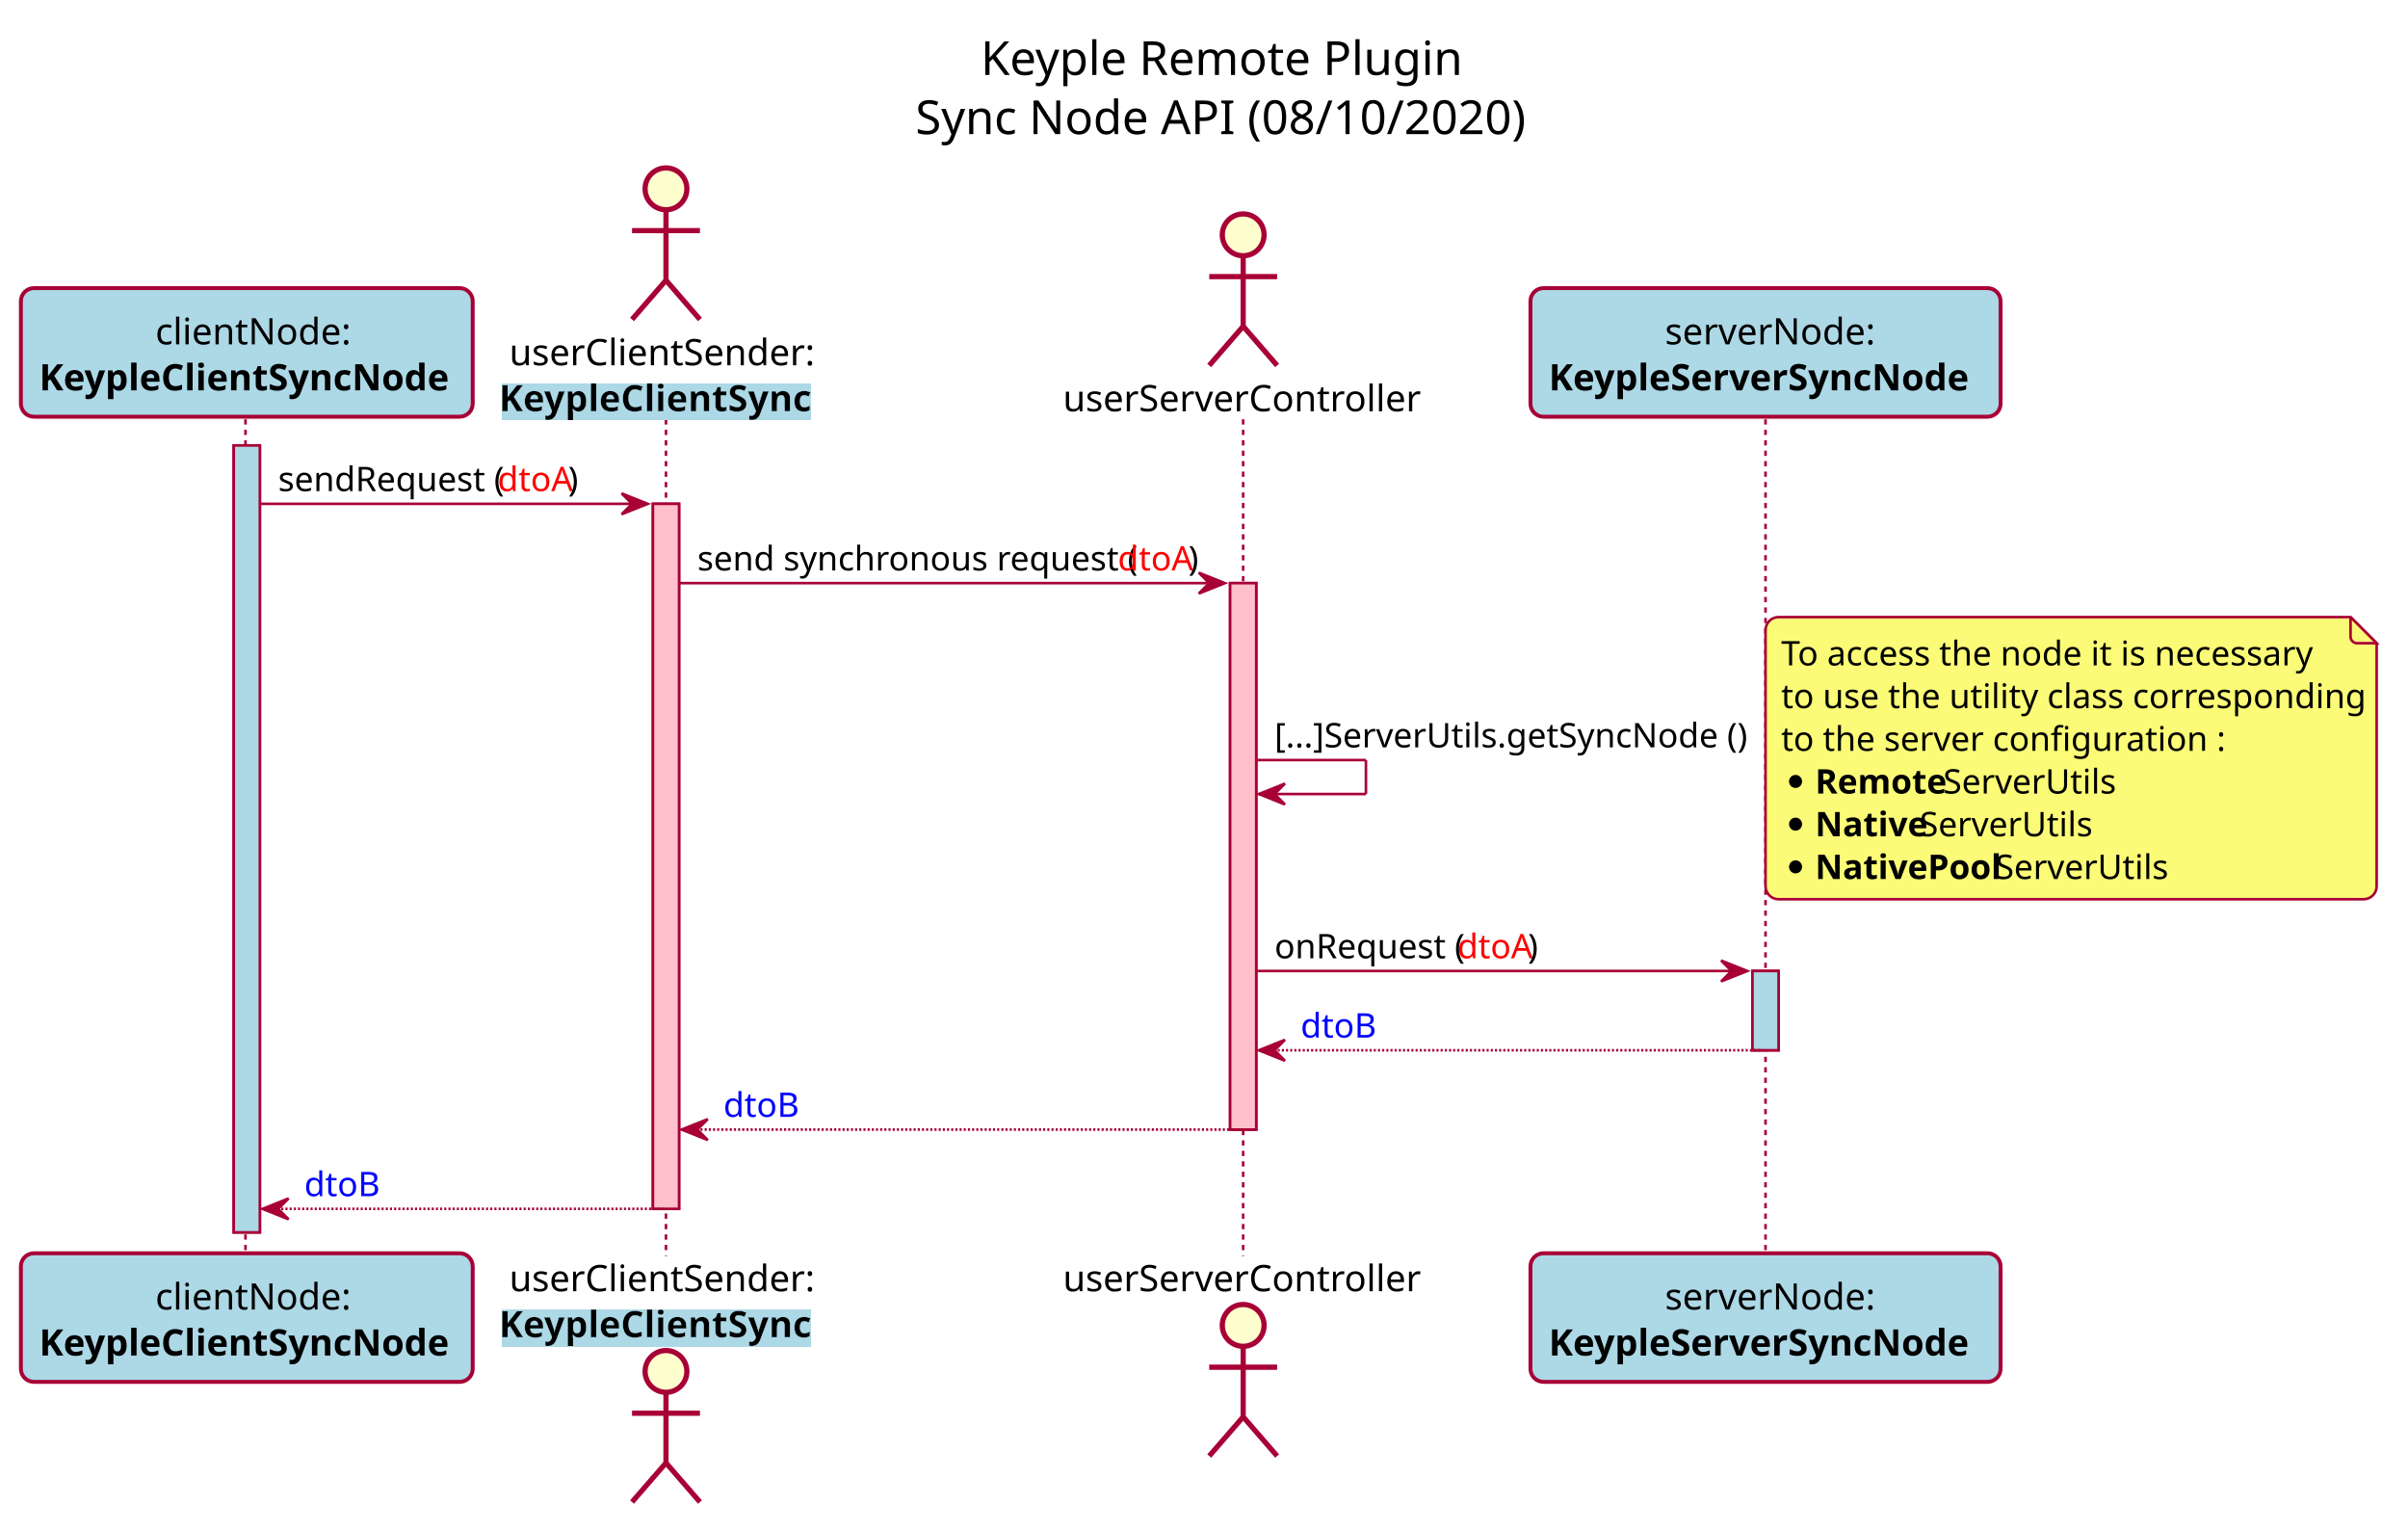
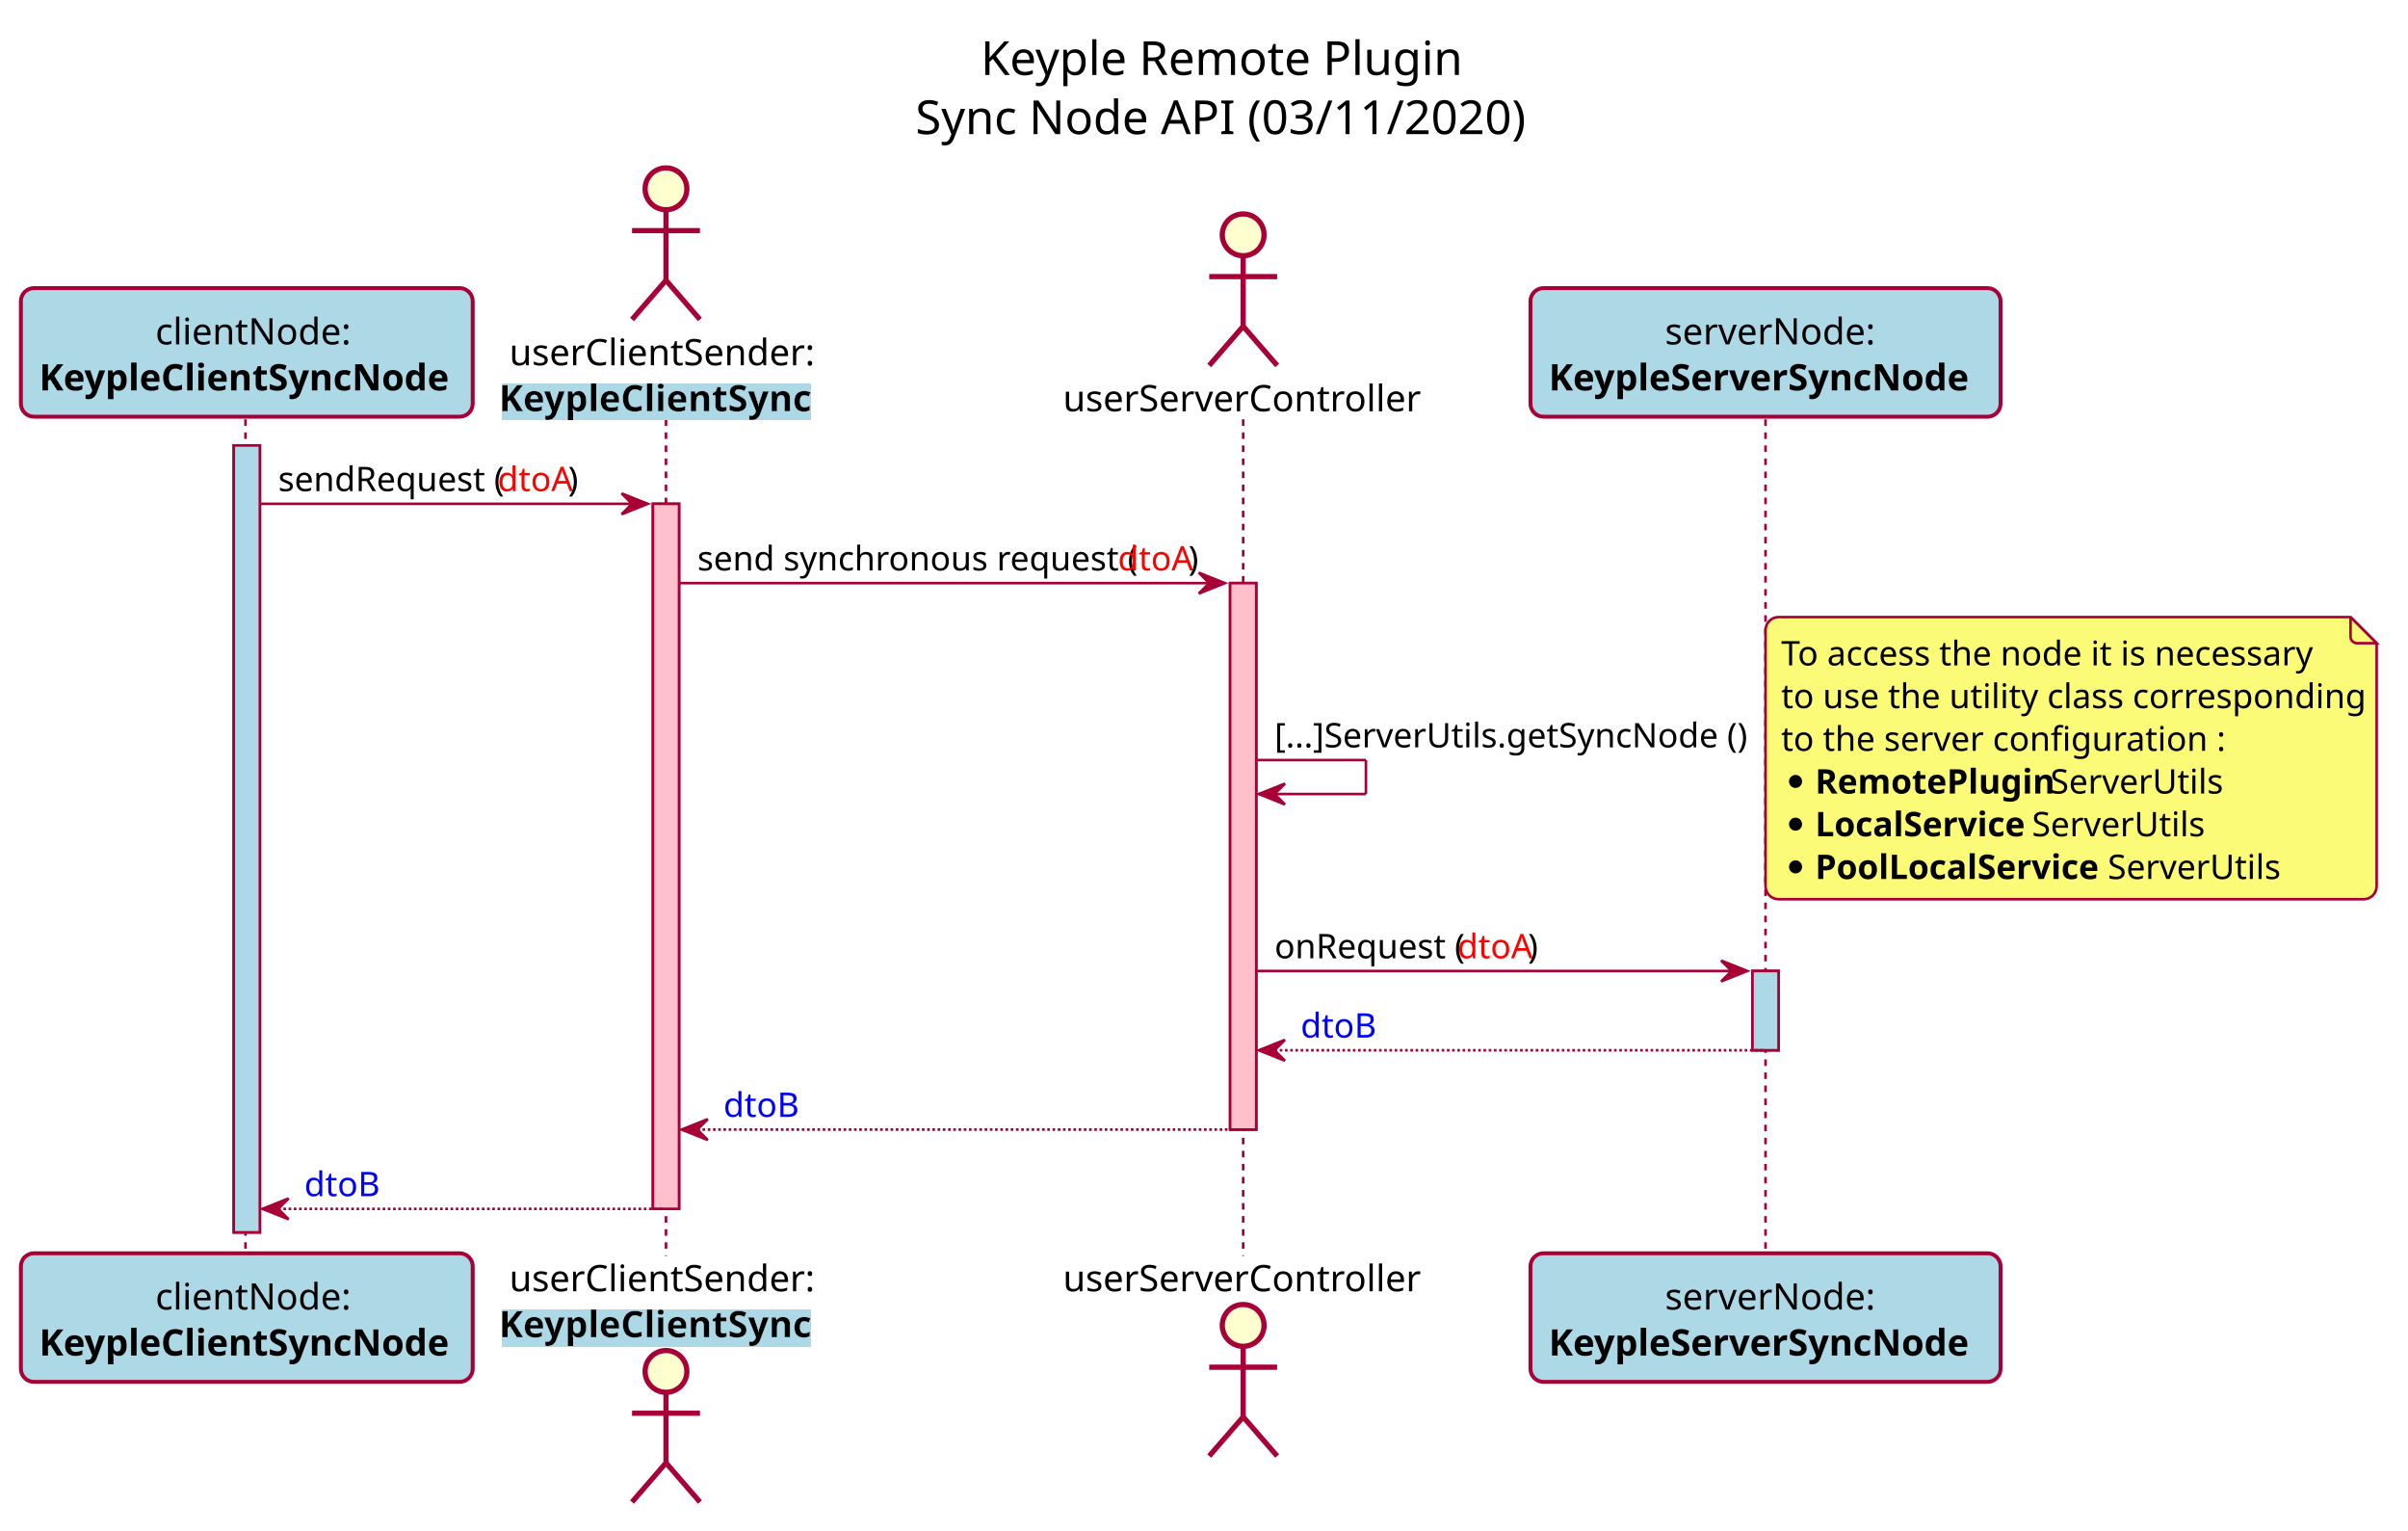
- <svg xmlns="http://www.w3.org/2000/svg" contentScriptType="application/ecmascript" contentStyleType="text/css" height="1465px" preserveAspectRatio="none" style="width:2305px;height:1465px;" version="1.1" viewBox="0 0 2305 1465" width="2305px" zoomAndPan="magnify">
+ <svg xmlns="http://www.w3.org/2000/svg" contentScriptType="application/ecmascript" contentStyleType="text/css" height="1172px" preserveAspectRatio="none" style="width:1844px;height:1172px;" version="1.1" viewBox="0 0 1844 1172" width="1844px" zoomAndPan="magnify">
  <defs>
-     <filter height="1" id="b1ow5bt6zn5vnl0" width="1" x="0" y="0">
+     <filter height="1" id="b1l0ktx49qkudw0" width="1" x="0" y="0">
      <feFlood flood-color="#ADD8E6" result="flood" />
      <feComposite in="SourceGraphic" in2="flood" operator="over" />
    </filter>
  </defs>
  <g>
-     <text fill="#000000" font-family="sans-serif" font-size="45" lengthAdjust="spacingAndGlyphs" textLength="442.5" x="938.75" y="71.714">Keyple Remote Plugin</text>
-     <text fill="#000000" font-family="sans-serif" font-size="45" lengthAdjust="spacingAndGlyphs" textLength="567.5" x="876.25" y="128.315">Sync Node API (08/10/2020)</text>
-     <rect fill="#ADD8E6" height="753.047" style="stroke: #A80036; stroke-width: 2.5;" width="25" x="223.75" y="426.25" />
-     <rect fill="#FFC0CB" height="674.668" style="stroke: #A80036; stroke-width: 2.5;" width="25" x="625" y="482.129" />
-     <rect fill="#FFC0CB" height="522.91" style="stroke: #A80036; stroke-width: 2.5;" width="25" x="1177.5" y="558.008" />
-     <rect fill="#ADD8E6" height="75.879" style="stroke: #A80036; stroke-width: 2.5;" width="25" x="1677.5" y="929.16" />
-     <line style="stroke: #A80036; stroke-width: 2.5; stroke-dasharray: 5.0,5.0;" x1="235" x2="235" y1="401.25" y2="1201.797" />
-     <line style="stroke: #A80036; stroke-width: 2.5; stroke-dasharray: 5.0,5.0;" x1="637.5" x2="637.5" y1="401.25" y2="1201.797" />
-     <line style="stroke: #A80036; stroke-width: 2.5; stroke-dasharray: 5.0,5.0;" x1="1190" x2="1190" y1="401.25" y2="1201.797" />
-     <line style="stroke: #A80036; stroke-width: 2.5; stroke-dasharray: 5.0,5.0;" x1="1690" x2="1690" y1="401.25" y2="1201.797" />
-     <rect fill="#ADD8E6" height="123.047" rx="12.5" ry="12.5" style="stroke: #A80036; stroke-width: 3.75;" width="432.5" x="20" y="275.703" />
-     <text fill="#000000" font-family="sans-serif" font-size="35" lengthAdjust="spacingAndGlyphs" textLength="175" x="148.75" y="329.536">clientNode:</text>
-     <text fill="#000000" font-family="sans-serif" font-size="35" font-weight="bold" lengthAdjust="spacingAndGlyphs" textLength="397.5" x="37.5" y="373.56">KeypleClientSyncNode</text>
-     <rect fill="#ADD8E6" height="123.047" rx="12.5" ry="12.5" style="stroke: #A80036; stroke-width: 3.75;" width="432.5" x="20" y="1199.297" />
-     <text fill="#000000" font-family="sans-serif" font-size="35" lengthAdjust="spacingAndGlyphs" textLength="175" x="148.75" y="1253.13">clientNode:</text>
-     <text fill="#000000" font-family="sans-serif" font-size="35" font-weight="bold" lengthAdjust="spacingAndGlyphs" textLength="397.5" x="37.5" y="1297.153">KeypleClientSyncNode</text>
-     <text fill="#000000" font-family="sans-serif" font-size="35" lengthAdjust="spacingAndGlyphs" textLength="285" x="487.5" y="349.536">userClientSender:</text>
-     <text fill="#000000" filter="url(#b1ow5bt6zn5vnl0)" font-family="sans-serif" font-size="35" font-weight="bold" lengthAdjust="spacingAndGlyphs" textLength="305" x="477.5" y="393.56">KeypleClientSync</text>
-     <ellipse cx="637.5" cy="180.703" fill="#FEFECE" rx="20" ry="20" style="stroke: #A80036; stroke-width: 5.0;" />
-     <path d="M637.5,200.703 L637.5,268.203 M605,220.703 L670,220.703 M637.5,268.203 L605,305.703 M637.5,268.203 L670,305.703 " fill="none" style="stroke: #A80036; stroke-width: 5.0;" />
-     <text fill="#000000" font-family="sans-serif" font-size="35" lengthAdjust="spacingAndGlyphs" textLength="285" x="487.5" y="1235.63">userClientSender:</text>
-     <text fill="#000000" filter="url(#b1ow5bt6zn5vnl0)" font-family="sans-serif" font-size="35" font-weight="bold" lengthAdjust="spacingAndGlyphs" textLength="305" x="477.5" y="1279.653">KeypleClientSync</text>
-     <ellipse cx="637.5" cy="1312.344" fill="#FEFECE" rx="20" ry="20" style="stroke: #A80036; stroke-width: 5.0;" />
-     <path d="M637.5,1332.344 L637.5,1399.844 M605,1352.344 L670,1352.344 M637.5,1399.844 L605,1437.344 M637.5,1399.844 L670,1437.344 " fill="none" style="stroke: #A80036; stroke-width: 5.0;" />
-     <text fill="#000000" font-family="sans-serif" font-size="35" lengthAdjust="spacingAndGlyphs" textLength="330" x="1017.5" y="393.56">userServerController</text>
-     <ellipse cx="1190" cy="224.727" fill="#FEFECE" rx="20" ry="20" style="stroke: #A80036; stroke-width: 5.0;" />
-     <path d="M1190,244.727 L1190,312.227 M1157.5,264.727 L1222.5,264.727 M1190,312.227 L1157.5,349.727 M1190,312.227 L1222.5,349.727 " fill="none" style="stroke: #A80036; stroke-width: 5.0;" />
-     <text fill="#000000" font-family="sans-serif" font-size="35" lengthAdjust="spacingAndGlyphs" textLength="330" x="1017.5" y="1235.63">userServerController</text>
-     <ellipse cx="1190" cy="1268.32" fill="#FEFECE" rx="20" ry="20" style="stroke: #A80036; stroke-width: 5.0;" />
-     <path d="M1190,1288.32 L1190,1355.82 M1157.5,1308.32 L1222.5,1308.32 M1190,1355.82 L1157.5,1393.32 M1190,1355.82 L1222.5,1393.32 " fill="none" style="stroke: #A80036; stroke-width: 5.0;" />
-     <rect fill="#ADD8E6" height="123.047" rx="12.5" ry="12.5" style="stroke: #A80036; stroke-width: 3.75;" width="450" x="1465" y="275.703" />
-     <text fill="#000000" font-family="sans-serif" font-size="35" lengthAdjust="spacingAndGlyphs" textLength="192.5" x="1593.75" y="329.536">serverNode:</text>
-     <text fill="#000000" font-family="sans-serif" font-size="35" font-weight="bold" lengthAdjust="spacingAndGlyphs" textLength="415" x="1482.5" y="373.56">KeypleServerSyncNode</text>
-     <rect fill="#ADD8E6" height="123.047" rx="12.5" ry="12.5" style="stroke: #A80036; stroke-width: 3.75;" width="450" x="1465" y="1199.297" />
-     <text fill="#000000" font-family="sans-serif" font-size="35" lengthAdjust="spacingAndGlyphs" textLength="192.5" x="1593.75" y="1253.13">serverNode:</text>
-     <text fill="#000000" font-family="sans-serif" font-size="35" font-weight="bold" lengthAdjust="spacingAndGlyphs" textLength="415" x="1482.5" y="1297.153">KeypleServerSyncNode</text>
-     <rect fill="#ADD8E6" height="753.047" style="stroke: #A80036; stroke-width: 2.5;" width="25" x="223.75" y="426.25" />
-     <rect fill="#FFC0CB" height="674.668" style="stroke: #A80036; stroke-width: 2.5;" width="25" x="625" y="482.129" />
-     <rect fill="#FFC0CB" height="522.91" style="stroke: #A80036; stroke-width: 2.5;" width="25" x="1177.5" y="558.008" />
-     <rect fill="#ADD8E6" height="75.879" style="stroke: #A80036; stroke-width: 2.5;" width="25" x="1677.5" y="929.16" />
-     <polygon fill="#A80036" points="595,472.129,620,482.129,595,492.129,605,482.129" style="stroke: #A80036; stroke-width: 2.5;" />
-     <line style="stroke: #A80036; stroke-width: 2.5;" x1="248.75" x2="610" y1="482.129" y2="482.129" />
-     <text fill="#000000" font-family="sans-serif" font-size="32.5" lengthAdjust="spacingAndGlyphs" textLength="210" x="266.25" y="469.988">sendRequest (</text>
-     <text fill="#FF0000" font-family="sans-serif" font-size="32.5" lengthAdjust="spacingAndGlyphs" textLength="67.5" x="476.25" y="469.988">dtoA</text>
-     <text fill="#000000" font-family="sans-serif" font-size="32.5" lengthAdjust="spacingAndGlyphs" textLength="10" x="543.75" y="469.988">)</text>
-     <polygon fill="#A80036" points="1147.5,548.008,1172.5,558.008,1147.5,568.008,1157.5,558.008" style="stroke: #A80036; stroke-width: 2.5;" />
-     <line style="stroke: #A80036; stroke-width: 2.5;" x1="650" x2="1162.5" y1="558.008" y2="558.008" />
-     <text fill="#000000" font-family="sans-serif" font-size="32.5" lengthAdjust="spacingAndGlyphs" textLength="402.5" x="667.5" y="545.867">send synchronous request (</text>
-     <text fill="#FF0000" font-family="sans-serif" font-size="32.5" lengthAdjust="spacingAndGlyphs" textLength="67.5" x="1070" y="545.867">dtoA</text>
-     <text fill="#000000" font-family="sans-serif" font-size="32.5" lengthAdjust="spacingAndGlyphs" textLength="10" x="1137.5" y="545.867">)</text>
-     <line style="stroke: #A80036; stroke-width: 2.5;" x1="1202.5" x2="1307.5" y1="727.334" y2="727.334" />
-     <line style="stroke: #A80036; stroke-width: 2.5;" x1="1307.5" x2="1307.5" y1="727.334" y2="759.834" />
-     <line style="stroke: #A80036; stroke-width: 2.5;" x1="1205" x2="1307.5" y1="759.834" y2="759.834" />
-     <polygon fill="#A80036" points="1230,749.834,1205,759.834,1230,769.834,1220,759.834" style="stroke: #A80036; stroke-width: 2.5;" />
-     <text fill="#000000" font-family="sans-serif" font-size="32.5" lengthAdjust="spacingAndGlyphs" textLength="440" x="1220" y="715.193">[...]ServerUtils.getSyncNode ()</text>
-     <path d="M1690,603.008 L1690,848.008 A12.5,12.5 0 0 0 1702.5,860.508 L2262.5,860.508 A12.5,12.5 0 0 0 2275,848.008 L2275,615.508 L2250,590.508 L1702.5,590.508 A12.5,12.5 0 0 0 1690,603.008 " fill="#FBFB77" style="stroke: #A80036; stroke-width: 2.5;" />
-     <path d="M2250,590.508 L2250,609.258 A6.25,6.25 0 0 0 2256.25,615.508 L2275,615.508 L2250,590.508 " fill="#FBFB77" style="stroke: #A80036; stroke-width: 2.5;" />
-     <text fill="#000000" font-family="sans-serif" font-size="32.5" lengthAdjust="spacingAndGlyphs" textLength="507.5" x="1705" y="636.746">To access the node it is necessary</text>
-     <text fill="#000000" font-family="sans-serif" font-size="32.5" lengthAdjust="spacingAndGlyphs" textLength="532.5" x="1705" y="677.625">to use the utility class corresponding</text>
-     <text fill="#000000" font-family="sans-serif" font-size="32.5" lengthAdjust="spacingAndGlyphs" textLength="390" x="1705" y="718.503">to the server configuration :</text>
-     <ellipse cx="1718.75" cy="747.773" fill="#000000" rx="6.25" ry="6.25" style="stroke: #000000; stroke-width: 0.0;" />
-     <text fill="#000000" font-family="sans-serif" font-size="32.5" font-weight="bold" lengthAdjust="spacingAndGlyphs" textLength="122.5" x="1737.5" y="759.382">Remote</text>
-     <text fill="#000000" font-family="sans-serif" font-size="32.5" lengthAdjust="spacingAndGlyphs" textLength="155" x="1860" y="759.382">ServerUtils</text>
-     <ellipse cx="1718.75" cy="788.652" fill="#000000" rx="6.25" ry="6.25" style="stroke: #000000; stroke-width: 0.0;" />
-     <text fill="#000000" font-family="sans-serif" font-size="32.5" font-weight="bold" lengthAdjust="spacingAndGlyphs" textLength="100" x="1737.5" y="800.261">Native</text>
-     <text fill="#000000" font-family="sans-serif" font-size="32.5" lengthAdjust="spacingAndGlyphs" textLength="155" x="1837.5" y="800.261">ServerUtils</text>
-     <ellipse cx="1718.75" cy="829.531" fill="#000000" rx="6.25" ry="6.25" style="stroke: #000000; stroke-width: 0.0;" />
-     <text fill="#000000" font-family="sans-serif" font-size="32.5" font-weight="bold" lengthAdjust="spacingAndGlyphs" textLength="172.5" x="1737.5" y="841.14">NativePool</text>
-     <text fill="#000000" font-family="sans-serif" font-size="32.5" lengthAdjust="spacingAndGlyphs" textLength="155" x="1910" y="841.14">ServerUtils</text>
-     <polygon fill="#A80036" points="1647.5,919.16,1672.5,929.16,1647.5,939.16,1657.5,929.16" style="stroke: #A80036; stroke-width: 2.5;" />
-     <line style="stroke: #A80036; stroke-width: 2.5;" x1="1202.5" x2="1662.5" y1="929.16" y2="929.16" />
-     <text fill="#000000" font-family="sans-serif" font-size="32.5" lengthAdjust="spacingAndGlyphs" textLength="175" x="1220" y="917.019">onRequest (</text>
-     <text fill="#FF0000" font-family="sans-serif" font-size="32.5" lengthAdjust="spacingAndGlyphs" textLength="67.5" x="1395" y="917.019">dtoA</text>
-     <text fill="#000000" font-family="sans-serif" font-size="32.5" lengthAdjust="spacingAndGlyphs" textLength="10" x="1462.5" y="917.019">)</text>
-     <polygon fill="#A80036" points="1230,995.039,1205,1005.039,1230,1015.039,1220,1005.039" style="stroke: #A80036; stroke-width: 2.5;" />
-     <line style="stroke: #A80036; stroke-width: 2.5; stroke-dasharray: 2.0,2.0;" x1="1215" x2="1687.5" y1="1005.039" y2="1005.039" />
-     <text fill="#0000FF" font-family="sans-serif" font-size="32.5" lengthAdjust="spacingAndGlyphs" textLength="67.5" x="1245" y="992.898">dtoB</text>
-     <polygon fill="#A80036" points="677.5,1070.918,652.5,1080.918,677.5,1090.918,667.5,1080.918" style="stroke: #A80036; stroke-width: 2.5;" />
-     <line style="stroke: #A80036; stroke-width: 2.5; stroke-dasharray: 2.0,2.0;" x1="662.5" x2="1187.5" y1="1080.918" y2="1080.918" />
-     <text fill="#0000FF" font-family="sans-serif" font-size="32.5" lengthAdjust="spacingAndGlyphs" textLength="67.5" x="692.5" y="1068.777">dtoB</text>
-     <polygon fill="#A80036" points="276.25,1146.797,251.25,1156.797,276.25,1166.797,266.25,1156.797" style="stroke: #A80036; stroke-width: 2.5;" />
-     <line style="stroke: #A80036; stroke-width: 2.5; stroke-dasharray: 2.0,2.0;" x1="261.25" x2="635" y1="1156.797" y2="1156.797" />
-     <text fill="#0000FF" font-family="sans-serif" font-size="32.5" lengthAdjust="spacingAndGlyphs" textLength="67.5" x="291.25" y="1144.656">dtoB</text>
+     <text fill="#000000" font-family="sans-serif" font-size="36" lengthAdjust="spacingAndGlyphs" textLength="354" x="751" y="57.371">Keyple Remote Plugin</text>
+     <text fill="#000000" font-family="sans-serif" font-size="36" lengthAdjust="spacingAndGlyphs" textLength="454" x="701" y="102.652">Sync Node API (03/11/2020)</text>
+     <rect fill="#ADD8E6" height="602.438" style="stroke: #A80036; stroke-width: 2.0;" width="20" x="179" y="341" />
+     <rect fill="#FFC0CB" height="539.734" style="stroke: #A80036; stroke-width: 2.0;" width="20" x="500" y="385.703" />
+     <rect fill="#FFC0CB" height="418.328" style="stroke: #A80036; stroke-width: 2.0;" width="20" x="942" y="446.406" />
+     <rect fill="#ADD8E6" height="60.703" style="stroke: #A80036; stroke-width: 2.0;" width="20" x="1342" y="743.328" />
+     <line style="stroke: #A80036; stroke-width: 2.0; stroke-dasharray: 5.0,5.0;" x1="188" x2="188" y1="321" y2="961.438" />
+     <line style="stroke: #A80036; stroke-width: 2.0; stroke-dasharray: 5.0,5.0;" x1="510" x2="510" y1="321" y2="961.438" />
+     <line style="stroke: #A80036; stroke-width: 2.0; stroke-dasharray: 5.0,5.0;" x1="952" x2="952" y1="321" y2="961.438" />
+     <line style="stroke: #A80036; stroke-width: 2.0; stroke-dasharray: 5.0,5.0;" x1="1352" x2="1352" y1="321" y2="961.438" />
+     <rect fill="#ADD8E6" height="98.438" rx="10" ry="10" style="stroke: #A80036; stroke-width: 3.0;" width="346" x="16" y="220.562" />
+     <text fill="#000000" font-family="sans-serif" font-size="28" lengthAdjust="spacingAndGlyphs" textLength="140" x="119" y="263.629">clientNode:</text>
+     <text fill="#000000" font-family="sans-serif" font-size="28" font-weight="bold" lengthAdjust="spacingAndGlyphs" textLength="318" x="30" y="298.848">KeypleClientSyncNode</text>
+     <rect fill="#ADD8E6" height="98.438" rx="10" ry="10" style="stroke: #A80036; stroke-width: 3.0;" width="346" x="16" y="959.438" />
+     <text fill="#000000" font-family="sans-serif" font-size="28" lengthAdjust="spacingAndGlyphs" textLength="140" x="119" y="1002.504">clientNode:</text>
+     <text fill="#000000" font-family="sans-serif" font-size="28" font-weight="bold" lengthAdjust="spacingAndGlyphs" textLength="318" x="30" y="1037.723">KeypleClientSyncNode</text>
+     <text fill="#000000" font-family="sans-serif" font-size="28" lengthAdjust="spacingAndGlyphs" textLength="228" x="390" y="279.629">userClientSender:</text>
+     <text fill="#000000" filter="url(#b1l0ktx49qkudw0)" font-family="sans-serif" font-size="28" font-weight="bold" lengthAdjust="spacingAndGlyphs" textLength="244" x="382" y="314.848">KeypleClientSync</text>
+     <ellipse cx="510" cy="144.562" fill="#FEFECE" rx="16" ry="16" style="stroke: #A80036; stroke-width: 4.0;" />
+     <path d="M510,160.562 L510,214.562 M484,176.562 L536,176.562 M510,214.562 L484,244.562 M510,214.562 L536,244.562 " fill="none" style="stroke: #A80036; stroke-width: 4.0;" />
+     <text fill="#000000" font-family="sans-serif" font-size="28" lengthAdjust="spacingAndGlyphs" textLength="228" x="390" y="988.504">userClientSender:</text>
+     <text fill="#000000" filter="url(#b1l0ktx49qkudw0)" font-family="sans-serif" font-size="28" font-weight="bold" lengthAdjust="spacingAndGlyphs" textLength="244" x="382" y="1023.723">KeypleClientSync</text>
+     <ellipse cx="510" cy="1049.875" fill="#FEFECE" rx="16" ry="16" style="stroke: #A80036; stroke-width: 4.0;" />
+     <path d="M510,1065.875 L510,1119.875 M484,1081.875 L536,1081.875 M510,1119.875 L484,1149.875 M510,1119.875 L536,1149.875 " fill="none" style="stroke: #A80036; stroke-width: 4.0;" />
+     <text fill="#000000" font-family="sans-serif" font-size="28" lengthAdjust="spacingAndGlyphs" textLength="264" x="814" y="314.848">userServerController</text>
+     <ellipse cx="952" cy="179.781" fill="#FEFECE" rx="16" ry="16" style="stroke: #A80036; stroke-width: 4.0;" />
+     <path d="M952,195.781 L952,249.781 M926,211.781 L978,211.781 M952,249.781 L926,279.781 M952,249.781 L978,279.781 " fill="none" style="stroke: #A80036; stroke-width: 4.0;" />
+     <text fill="#000000" font-family="sans-serif" font-size="28" lengthAdjust="spacingAndGlyphs" textLength="264" x="814" y="988.504">userServerController</text>
+     <ellipse cx="952" cy="1014.656" fill="#FEFECE" rx="16" ry="16" style="stroke: #A80036; stroke-width: 4.0;" />
+     <path d="M952,1030.656 L952,1084.656 M926,1046.656 L978,1046.656 M952,1084.656 L926,1114.656 M952,1084.656 L978,1114.656 " fill="none" style="stroke: #A80036; stroke-width: 4.0;" />
+     <rect fill="#ADD8E6" height="98.438" rx="10" ry="10" style="stroke: #A80036; stroke-width: 3.0;" width="360" x="1172" y="220.562" />
+     <text fill="#000000" font-family="sans-serif" font-size="28" lengthAdjust="spacingAndGlyphs" textLength="154" x="1275" y="263.629">serverNode:</text>
+     <text fill="#000000" font-family="sans-serif" font-size="28" font-weight="bold" lengthAdjust="spacingAndGlyphs" textLength="332" x="1186" y="298.848">KeypleServerSyncNode</text>
+     <rect fill="#ADD8E6" height="98.438" rx="10" ry="10" style="stroke: #A80036; stroke-width: 3.0;" width="360" x="1172" y="959.438" />
+     <text fill="#000000" font-family="sans-serif" font-size="28" lengthAdjust="spacingAndGlyphs" textLength="154" x="1275" y="1002.504">serverNode:</text>
+     <text fill="#000000" font-family="sans-serif" font-size="28" font-weight="bold" lengthAdjust="spacingAndGlyphs" textLength="332" x="1186" y="1037.723">KeypleServerSyncNode</text>
+     <rect fill="#ADD8E6" height="602.438" style="stroke: #A80036; stroke-width: 2.0;" width="20" x="179" y="341" />
+     <rect fill="#FFC0CB" height="539.734" style="stroke: #A80036; stroke-width: 2.0;" width="20" x="500" y="385.703" />
+     <rect fill="#FFC0CB" height="418.328" style="stroke: #A80036; stroke-width: 2.0;" width="20" x="942" y="446.406" />
+     <rect fill="#ADD8E6" height="60.703" style="stroke: #A80036; stroke-width: 2.0;" width="20" x="1342" y="743.328" />
+     <polygon fill="#A80036" points="476,377.703,496,385.703,476,393.703,484,385.703" style="stroke: #A80036; stroke-width: 2.0;" />
+     <line style="stroke: #A80036; stroke-width: 2.0;" x1="199" x2="488" y1="385.703" y2="385.703" />
+     <text fill="#000000" font-family="sans-serif" font-size="26" lengthAdjust="spacingAndGlyphs" textLength="168" x="213" y="375.99">sendRequest (</text>
+     <text fill="#FF0000" font-family="sans-serif" font-size="26" lengthAdjust="spacingAndGlyphs" textLength="54" x="381" y="375.99">dtoA</text>
+     <text fill="#000000" font-family="sans-serif" font-size="26" lengthAdjust="spacingAndGlyphs" textLength="8" x="435" y="375.99">)</text>
+     <polygon fill="#A80036" points="918,438.406,938,446.406,918,454.406,926,446.406" style="stroke: #A80036; stroke-width: 2.0;" />
+     <line style="stroke: #A80036; stroke-width: 2.0;" x1="520" x2="930" y1="446.406" y2="446.406" />
+     <text fill="#000000" font-family="sans-serif" font-size="26" lengthAdjust="spacingAndGlyphs" textLength="322" x="534" y="436.693">send synchronous request (</text>
+     <text fill="#FF0000" font-family="sans-serif" font-size="26" lengthAdjust="spacingAndGlyphs" textLength="54" x="856" y="436.693">dtoA</text>
+     <text fill="#000000" font-family="sans-serif" font-size="26" lengthAdjust="spacingAndGlyphs" textLength="8" x="910" y="436.693">)</text>
+     <line style="stroke: #A80036; stroke-width: 2.0;" x1="962" x2="1046" y1="581.867" y2="581.867" />
+     <line style="stroke: #A80036; stroke-width: 2.0;" x1="1046" x2="1046" y1="581.867" y2="607.867" />
+     <line style="stroke: #A80036; stroke-width: 2.0;" x1="964" x2="1046" y1="607.867" y2="607.867" />
+     <polygon fill="#A80036" points="984,599.867,964,607.867,984,615.867,976,607.867" style="stroke: #A80036; stroke-width: 2.0;" />
+     <text fill="#000000" font-family="sans-serif" font-size="26" lengthAdjust="spacingAndGlyphs" textLength="352" x="976" y="572.154">[...]ServerUtils.getSyncNode ()</text>
+     <path d="M1352,482.406 L1352,678.406 A10,10 0 0 0 1362,688.406 L1810,688.406 A10,10 0 0 0 1820,678.406 L1820,492.406 L1800,472.406 L1362,472.406 A10,10 0 0 0 1352,482.406 " fill="#FBFB77" style="stroke: #A80036; stroke-width: 2.0;" />
+     <path d="M1800,472.406 L1800,487.406 A5,5 0 0 0 1805,492.406 L1820,492.406 L1800,472.406 " fill="#FBFB77" style="stroke: #A80036; stroke-width: 2.0;" />
+     <text fill="#000000" font-family="sans-serif" font-size="26" lengthAdjust="spacingAndGlyphs" textLength="406" x="1364" y="509.397">To access the node it is necessary</text>
+     <text fill="#000000" font-family="sans-serif" font-size="26" lengthAdjust="spacingAndGlyphs" textLength="426" x="1364" y="542.1">to use the utility class corresponding</text>
+     <text fill="#000000" font-family="sans-serif" font-size="26" lengthAdjust="spacingAndGlyphs" textLength="312" x="1364" y="574.803">to the server configuration :</text>
+     <ellipse cx="1375" cy="598.219" fill="#000000" rx="5" ry="5" style="stroke: #000000; stroke-width: 0.0;" />
+     <text fill="#000000" font-family="sans-serif" font-size="26" font-weight="bold" lengthAdjust="spacingAndGlyphs" textLength="180" x="1390" y="607.506">RemotePlugin</text>
+     <text fill="#000000" font-family="sans-serif" font-size="26" lengthAdjust="spacingAndGlyphs" textLength="124" x="1570" y="607.506">ServerUtils</text>
+     <ellipse cx="1375" cy="630.922" fill="#000000" rx="5" ry="5" style="stroke: #000000; stroke-width: 0.0;" />
+     <text fill="#000000" font-family="sans-serif" font-size="26" font-weight="bold" lengthAdjust="spacingAndGlyphs" textLength="166" x="1390" y="640.209">LocalService</text>
+     <text fill="#000000" font-family="sans-serif" font-size="26" lengthAdjust="spacingAndGlyphs" textLength="124" x="1556" y="640.209">ServerUtils</text>
+     <ellipse cx="1375" cy="663.625" fill="#000000" rx="5" ry="5" style="stroke: #000000; stroke-width: 0.0;" />
+     <text fill="#000000" font-family="sans-serif" font-size="26" font-weight="bold" lengthAdjust="spacingAndGlyphs" textLength="224" x="1390" y="672.912">PoolLocalService</text>
+     <text fill="#000000" font-family="sans-serif" font-size="26" lengthAdjust="spacingAndGlyphs" textLength="124" x="1614" y="672.912">ServerUtils</text>
+     <polygon fill="#A80036" points="1318,735.328,1338,743.328,1318,751.328,1326,743.328" style="stroke: #A80036; stroke-width: 2.0;" />
+     <line style="stroke: #A80036; stroke-width: 2.0;" x1="962" x2="1330" y1="743.328" y2="743.328" />
+     <text fill="#000000" font-family="sans-serif" font-size="26" lengthAdjust="spacingAndGlyphs" textLength="140" x="976" y="733.615">onRequest (</text>
+     <text fill="#FF0000" font-family="sans-serif" font-size="26" lengthAdjust="spacingAndGlyphs" textLength="54" x="1116" y="733.615">dtoA</text>
+     <text fill="#000000" font-family="sans-serif" font-size="26" lengthAdjust="spacingAndGlyphs" textLength="8" x="1170" y="733.615">)</text>
+     <polygon fill="#A80036" points="984,796.031,964,804.031,984,812.031,976,804.031" style="stroke: #A80036; stroke-width: 2.0;" />
+     <line style="stroke: #A80036; stroke-width: 2.0; stroke-dasharray: 2.0,2.0;" x1="972" x2="1350" y1="804.031" y2="804.031" />
+     <text fill="#0000FF" font-family="sans-serif" font-size="26" lengthAdjust="spacingAndGlyphs" textLength="54" x="996" y="794.318">dtoB</text>
+     <polygon fill="#A80036" points="542,856.734,522,864.734,542,872.734,534,864.734" style="stroke: #A80036; stroke-width: 2.0;" />
+     <line style="stroke: #A80036; stroke-width: 2.0; stroke-dasharray: 2.0,2.0;" x1="530" x2="950" y1="864.734" y2="864.734" />
+     <text fill="#0000FF" font-family="sans-serif" font-size="26" lengthAdjust="spacingAndGlyphs" textLength="54" x="554" y="855.021">dtoB</text>
+     <polygon fill="#A80036" points="221,917.438,201,925.438,221,933.438,213,925.438" style="stroke: #A80036; stroke-width: 2.0;" />
+     <line style="stroke: #A80036; stroke-width: 2.0; stroke-dasharray: 2.0,2.0;" x1="209" x2="508" y1="925.438" y2="925.438" />
+     <text fill="#0000FF" font-family="sans-serif" font-size="26" lengthAdjust="spacingAndGlyphs" textLength="54" x="233" y="915.725">dtoB</text>
  </g>
</svg>
